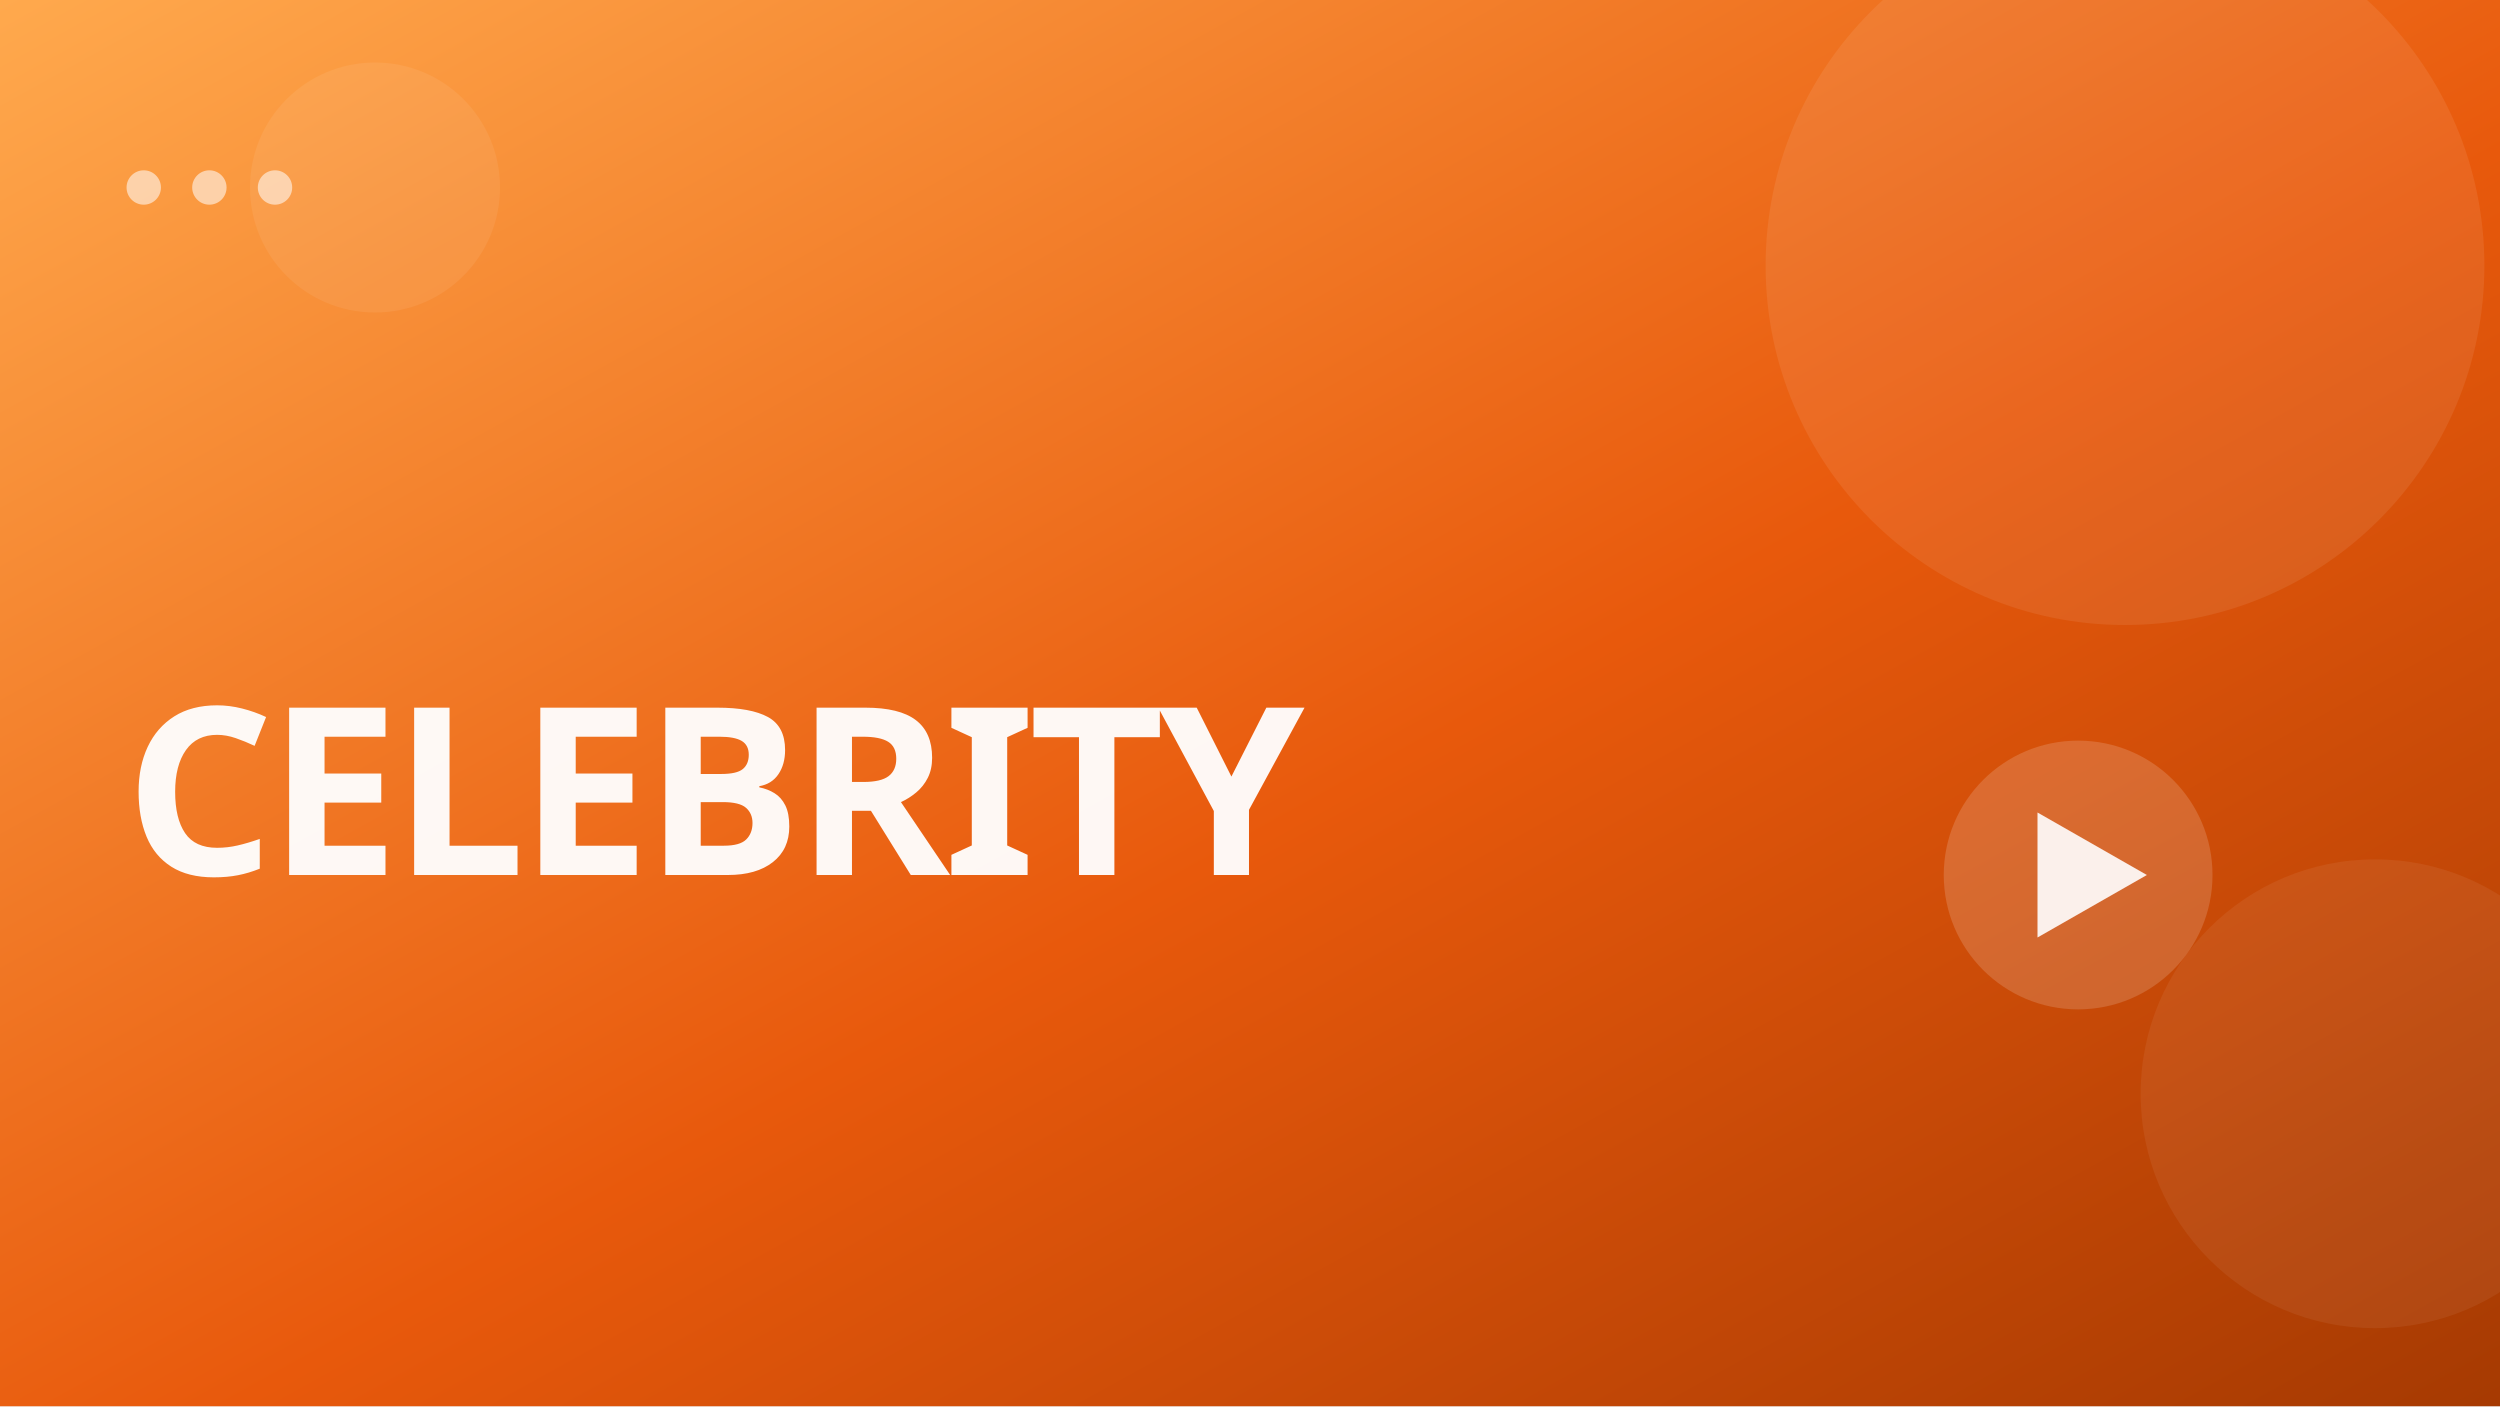
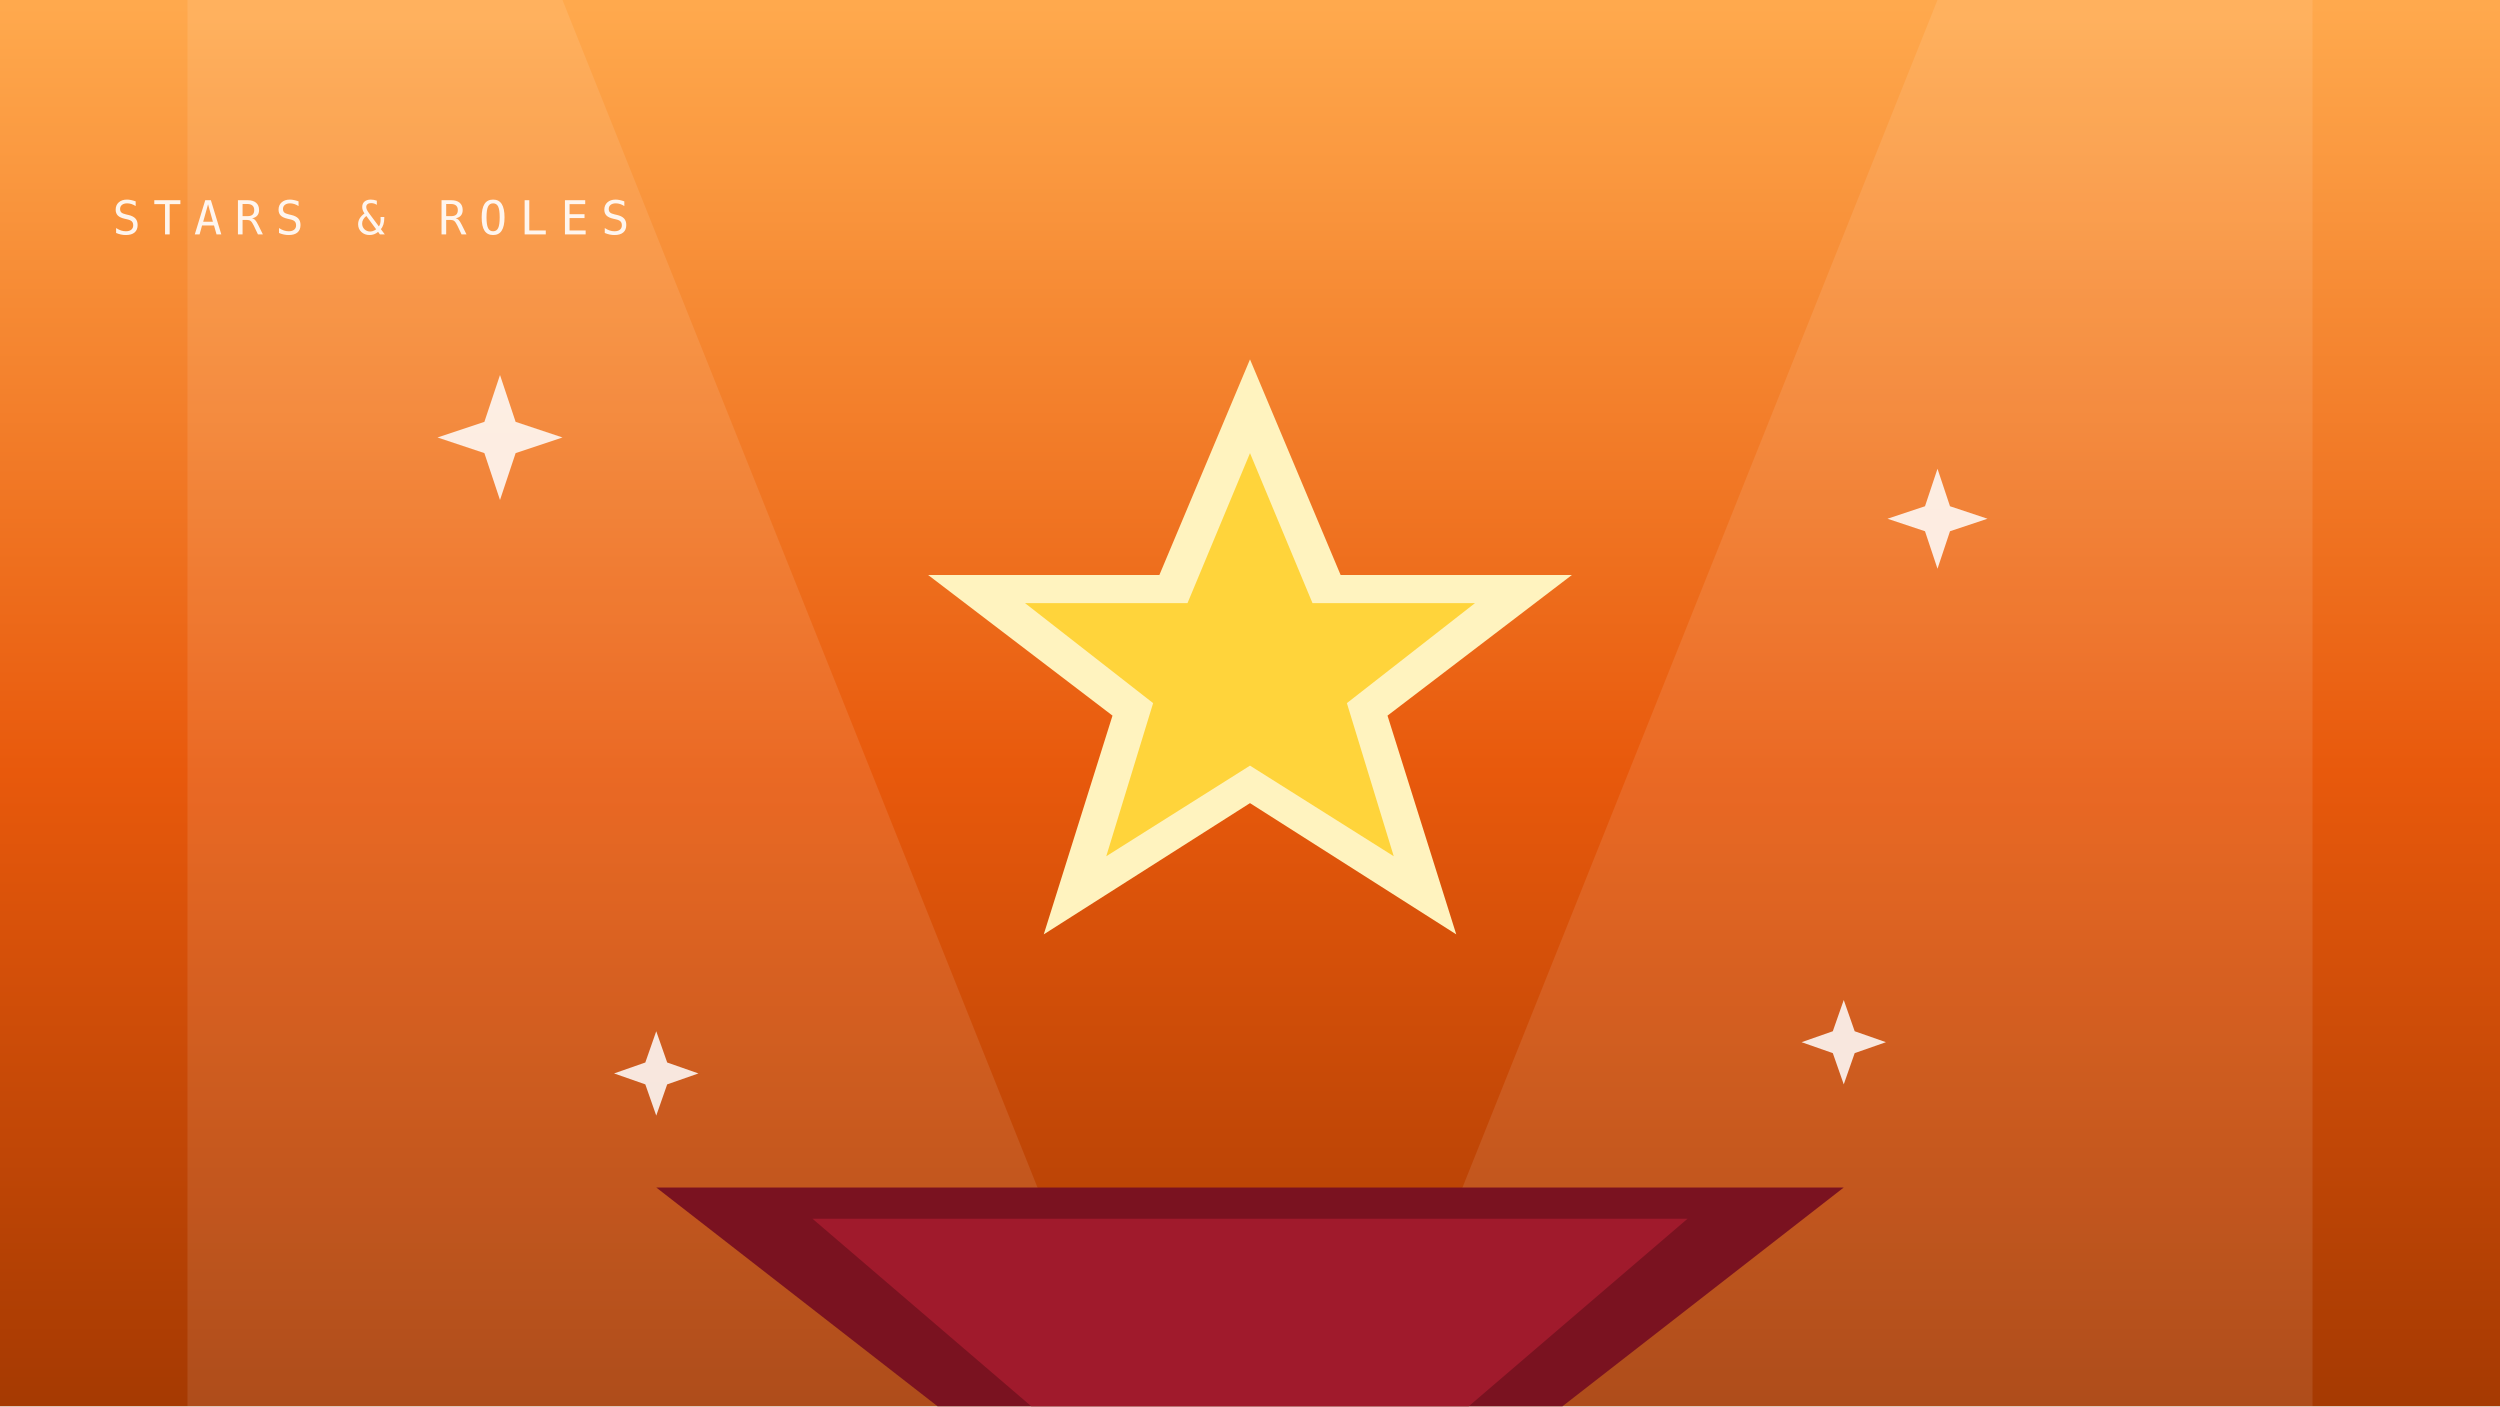
- <svg xmlns="http://www.w3.org/2000/svg" viewBox="0 0 1600 900" role="img" aria-label="Celebrities cover art">
+ <svg xmlns="http://www.w3.org/2000/svg" viewBox="0 0 1600 900" role="img" aria-label="Celebrities — spotlight and star">
  <defs>
-     <linearGradient id="g" x1="0" y1="0" x2="1" y2="1">
+     <linearGradient id="sky" x1="0" y1="0" x2="0" y2="1">
      <stop offset="0" stop-color="#ffa94d" />
      <stop offset="0.55" stop-color="#e8590c" />
      <stop offset="1" stop-color="#a63a02" />
    </linearGradient>
  </defs>
-   <rect width="1600" height="900" fill="url(#g)" />
-   <circle cx="1360" cy="170" r="230" fill="#ffffff" fill-opacity="0.08" />
-   <circle cx="1520" cy="700" r="150" fill="#ffffff" fill-opacity="0.06" />
-   <circle cx="240" cy="120" r="80" fill="#ffffff" fill-opacity="0.07" />
-   <g fill="#ffffff" fill-opacity="0.55">
-     <circle cx="92" cy="120" r="11" />
-     <circle cx="134" cy="120" r="11" />
-     <circle cx="176" cy="120" r="11" />
+   <rect width="1600" height="900" fill="url(#sky)" />
+   <path d="M120 0 L360 0 L720 900 L120 900 Z" fill="#ffffff" fill-opacity="0.1" />
+   <path d="M1480 0 L1240 0 L880 900 L1480 900 Z" fill="#ffffff" fill-opacity="0.1" />
+   <g transform="translate(800,430)">
+     <path d="M0 -200 L58 -62 L206 -62 L88 28 L132 168 L0 84 L-132 168 L-88 28 L-206 -62 L-58 -62 Z" fill="#fff3bf" />
+     <path d="M0 -140 L40 -44 L144 -44 L62 20 L92 118 L0 60 L-92 118 L-62 20 L-144 -44 L-40 -44 Z" fill="#ffd43b" />
  </g>
-   <g transform="translate(1330,560)">
-     <circle r="86" fill="#ffffff" fill-opacity="0.16" />
-     <path d="M-26 -40 L44 0 L-26 40 Z" fill="#ffffff" fill-opacity="0.9" />
+   <g fill="#ffffff" fill-opacity="0.85">
+     <path d="M320 240 l10 30 l30 10 l-30 10 l-10 30 l-10 -30 l-30 -10 l30 -10 z" />
+     <path d="M1240 300 l8 24 l24 8 l-24 8 l-8 24 l-8 -24 l-24 -8 l24 -8 z" />
+     <path d="M1180 640 l7 20 l20 7 l-20 7 l-7 20 l-7 -20 l-20 -7 l20 -7 z" />
+     <path d="M420 660 l7 20 l20 7 l-20 7 l-7 20 l-7 -20 l-20 -7 l20 -7 z" />
  </g>
-   <text x="80" y="560" font-family="'Space Grotesk','Segoe UI',sans-serif" font-size="150" font-weight="700" fill="#ffffff" fill-opacity="0.95" letter-spacing="-4">CELEBRITY</text>
+   <path d="M600 900 L1000 900 L1180 760 L420 760 Z" fill="#7a1220" />
+   <path d="M660 900 L940 900 L1080 780 L520 780 Z" fill="#a01a2c" />
+   <text x="72" y="150" font-family="'DM Mono',monospace" font-size="30" letter-spacing="8" fill="#ffffff" fill-opacity="0.9">STARS &amp; ROLES</text>
</svg>
